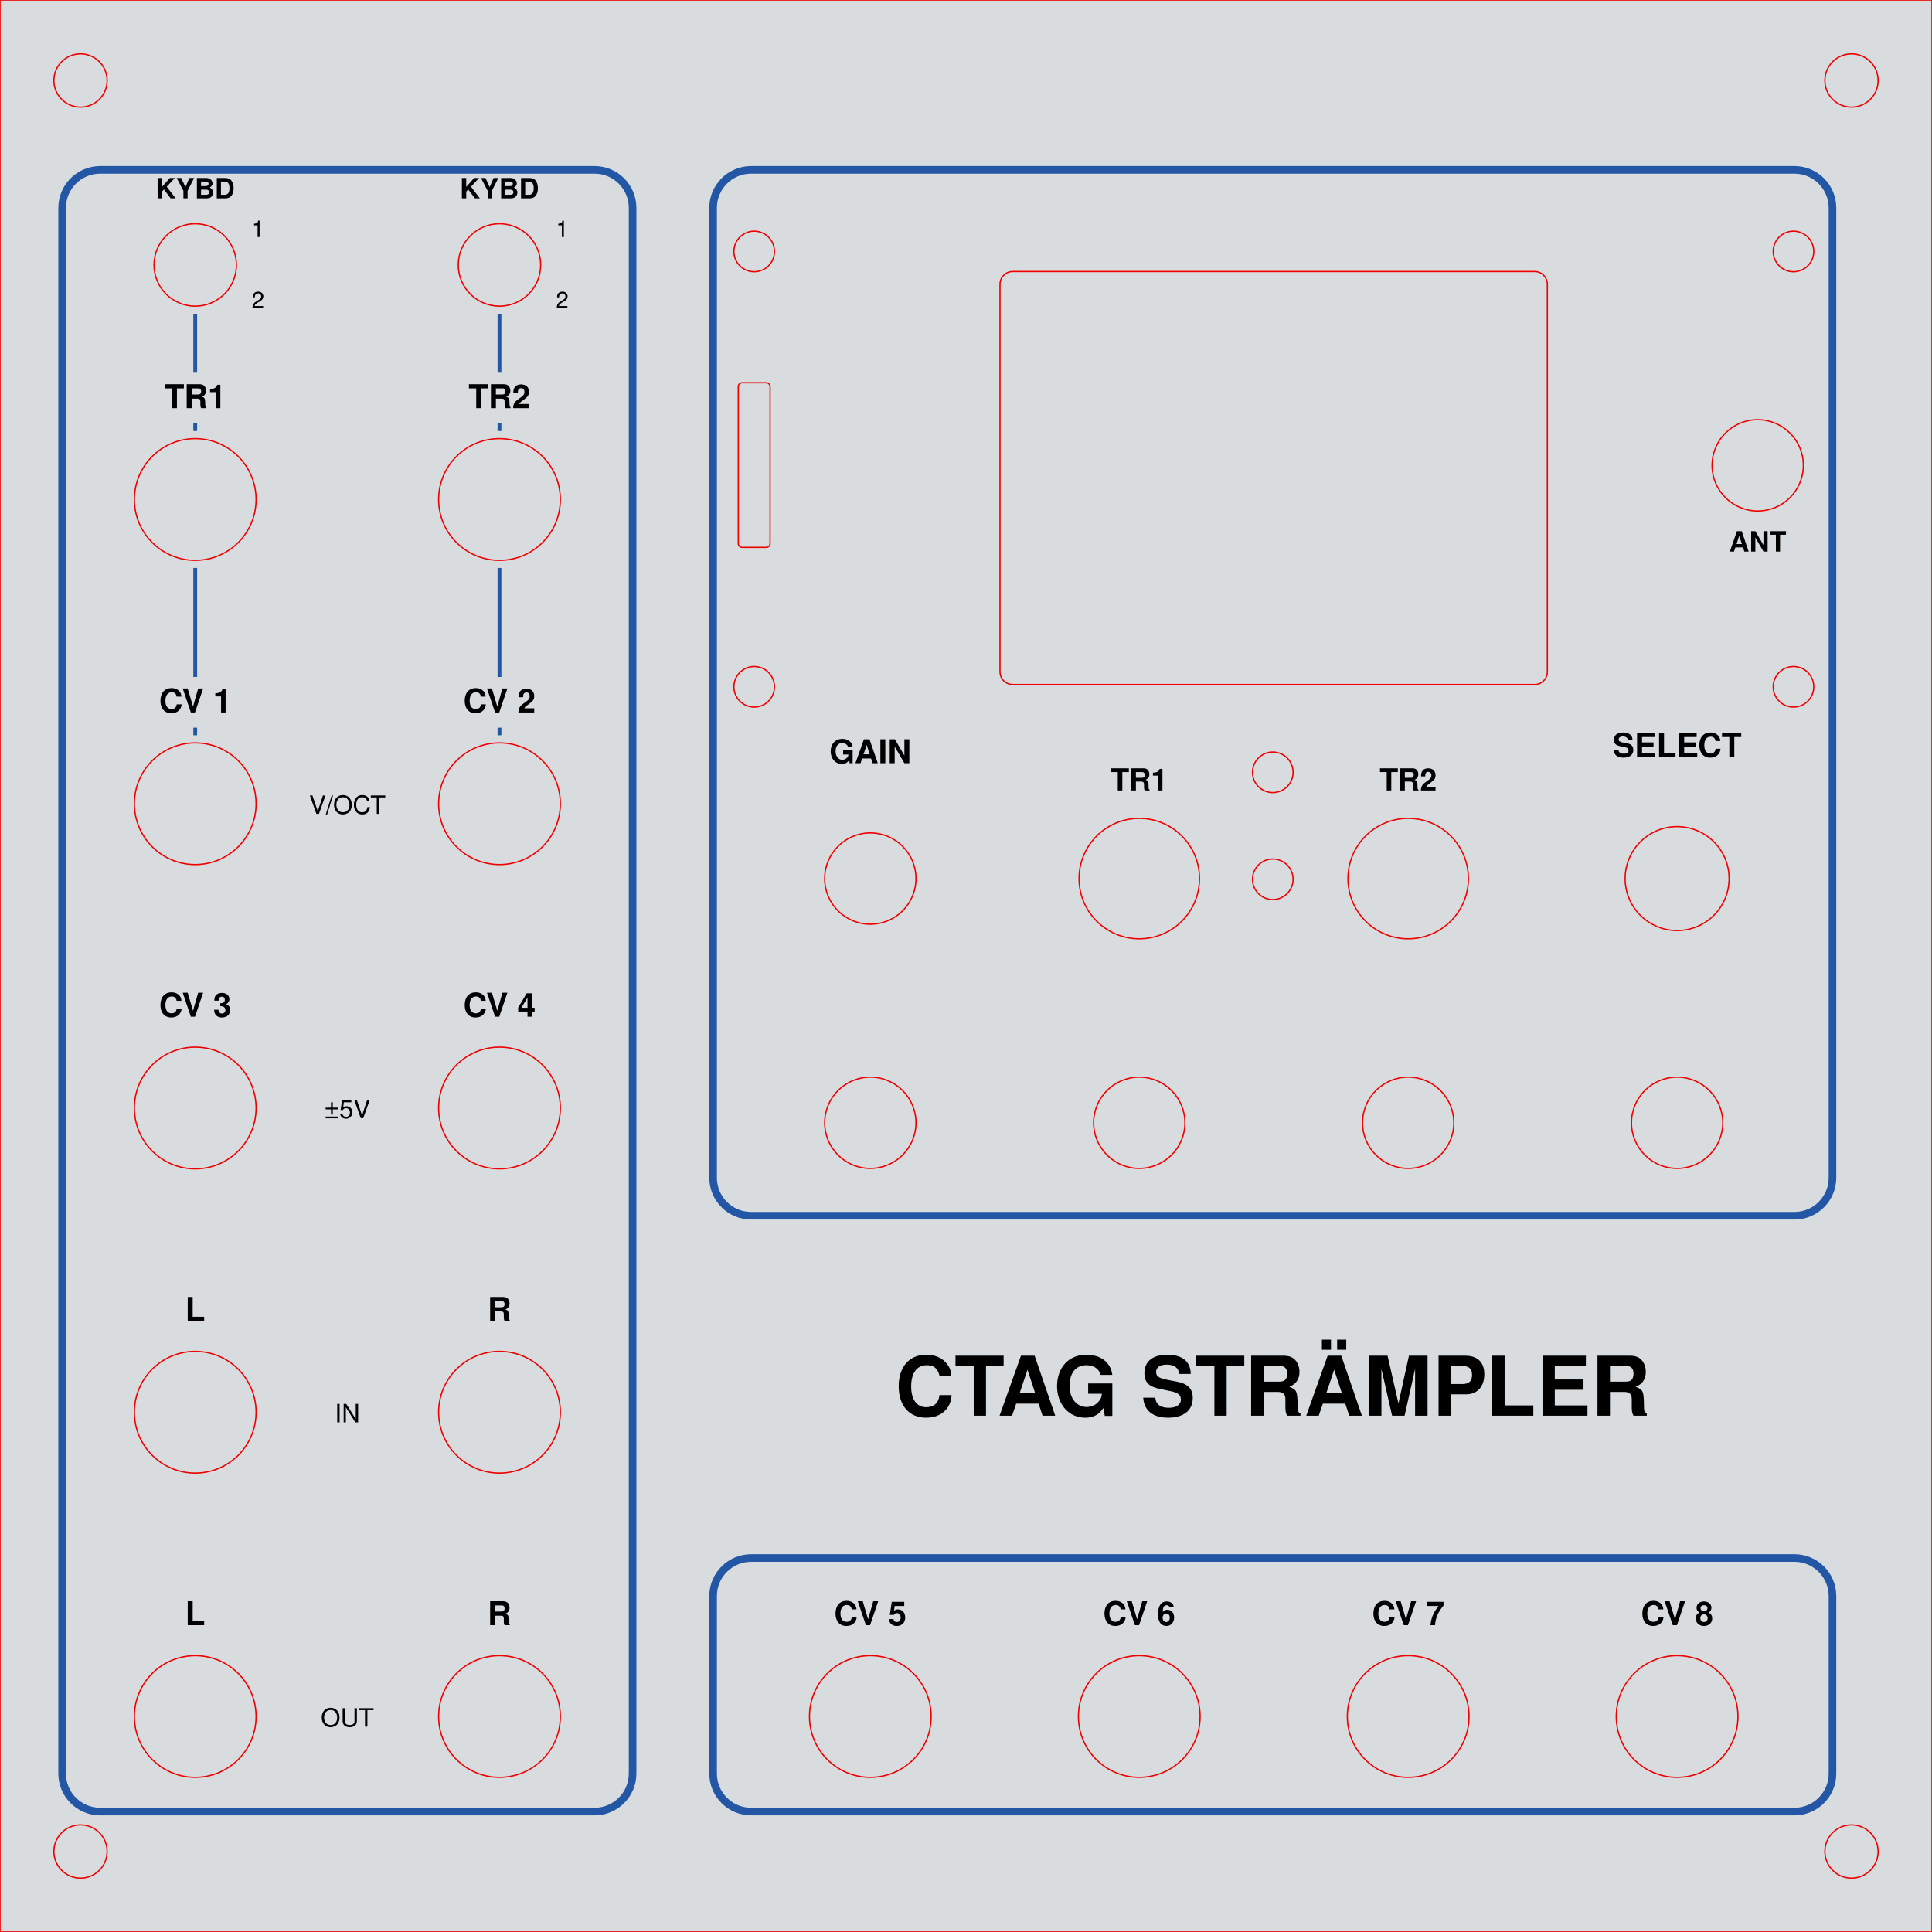
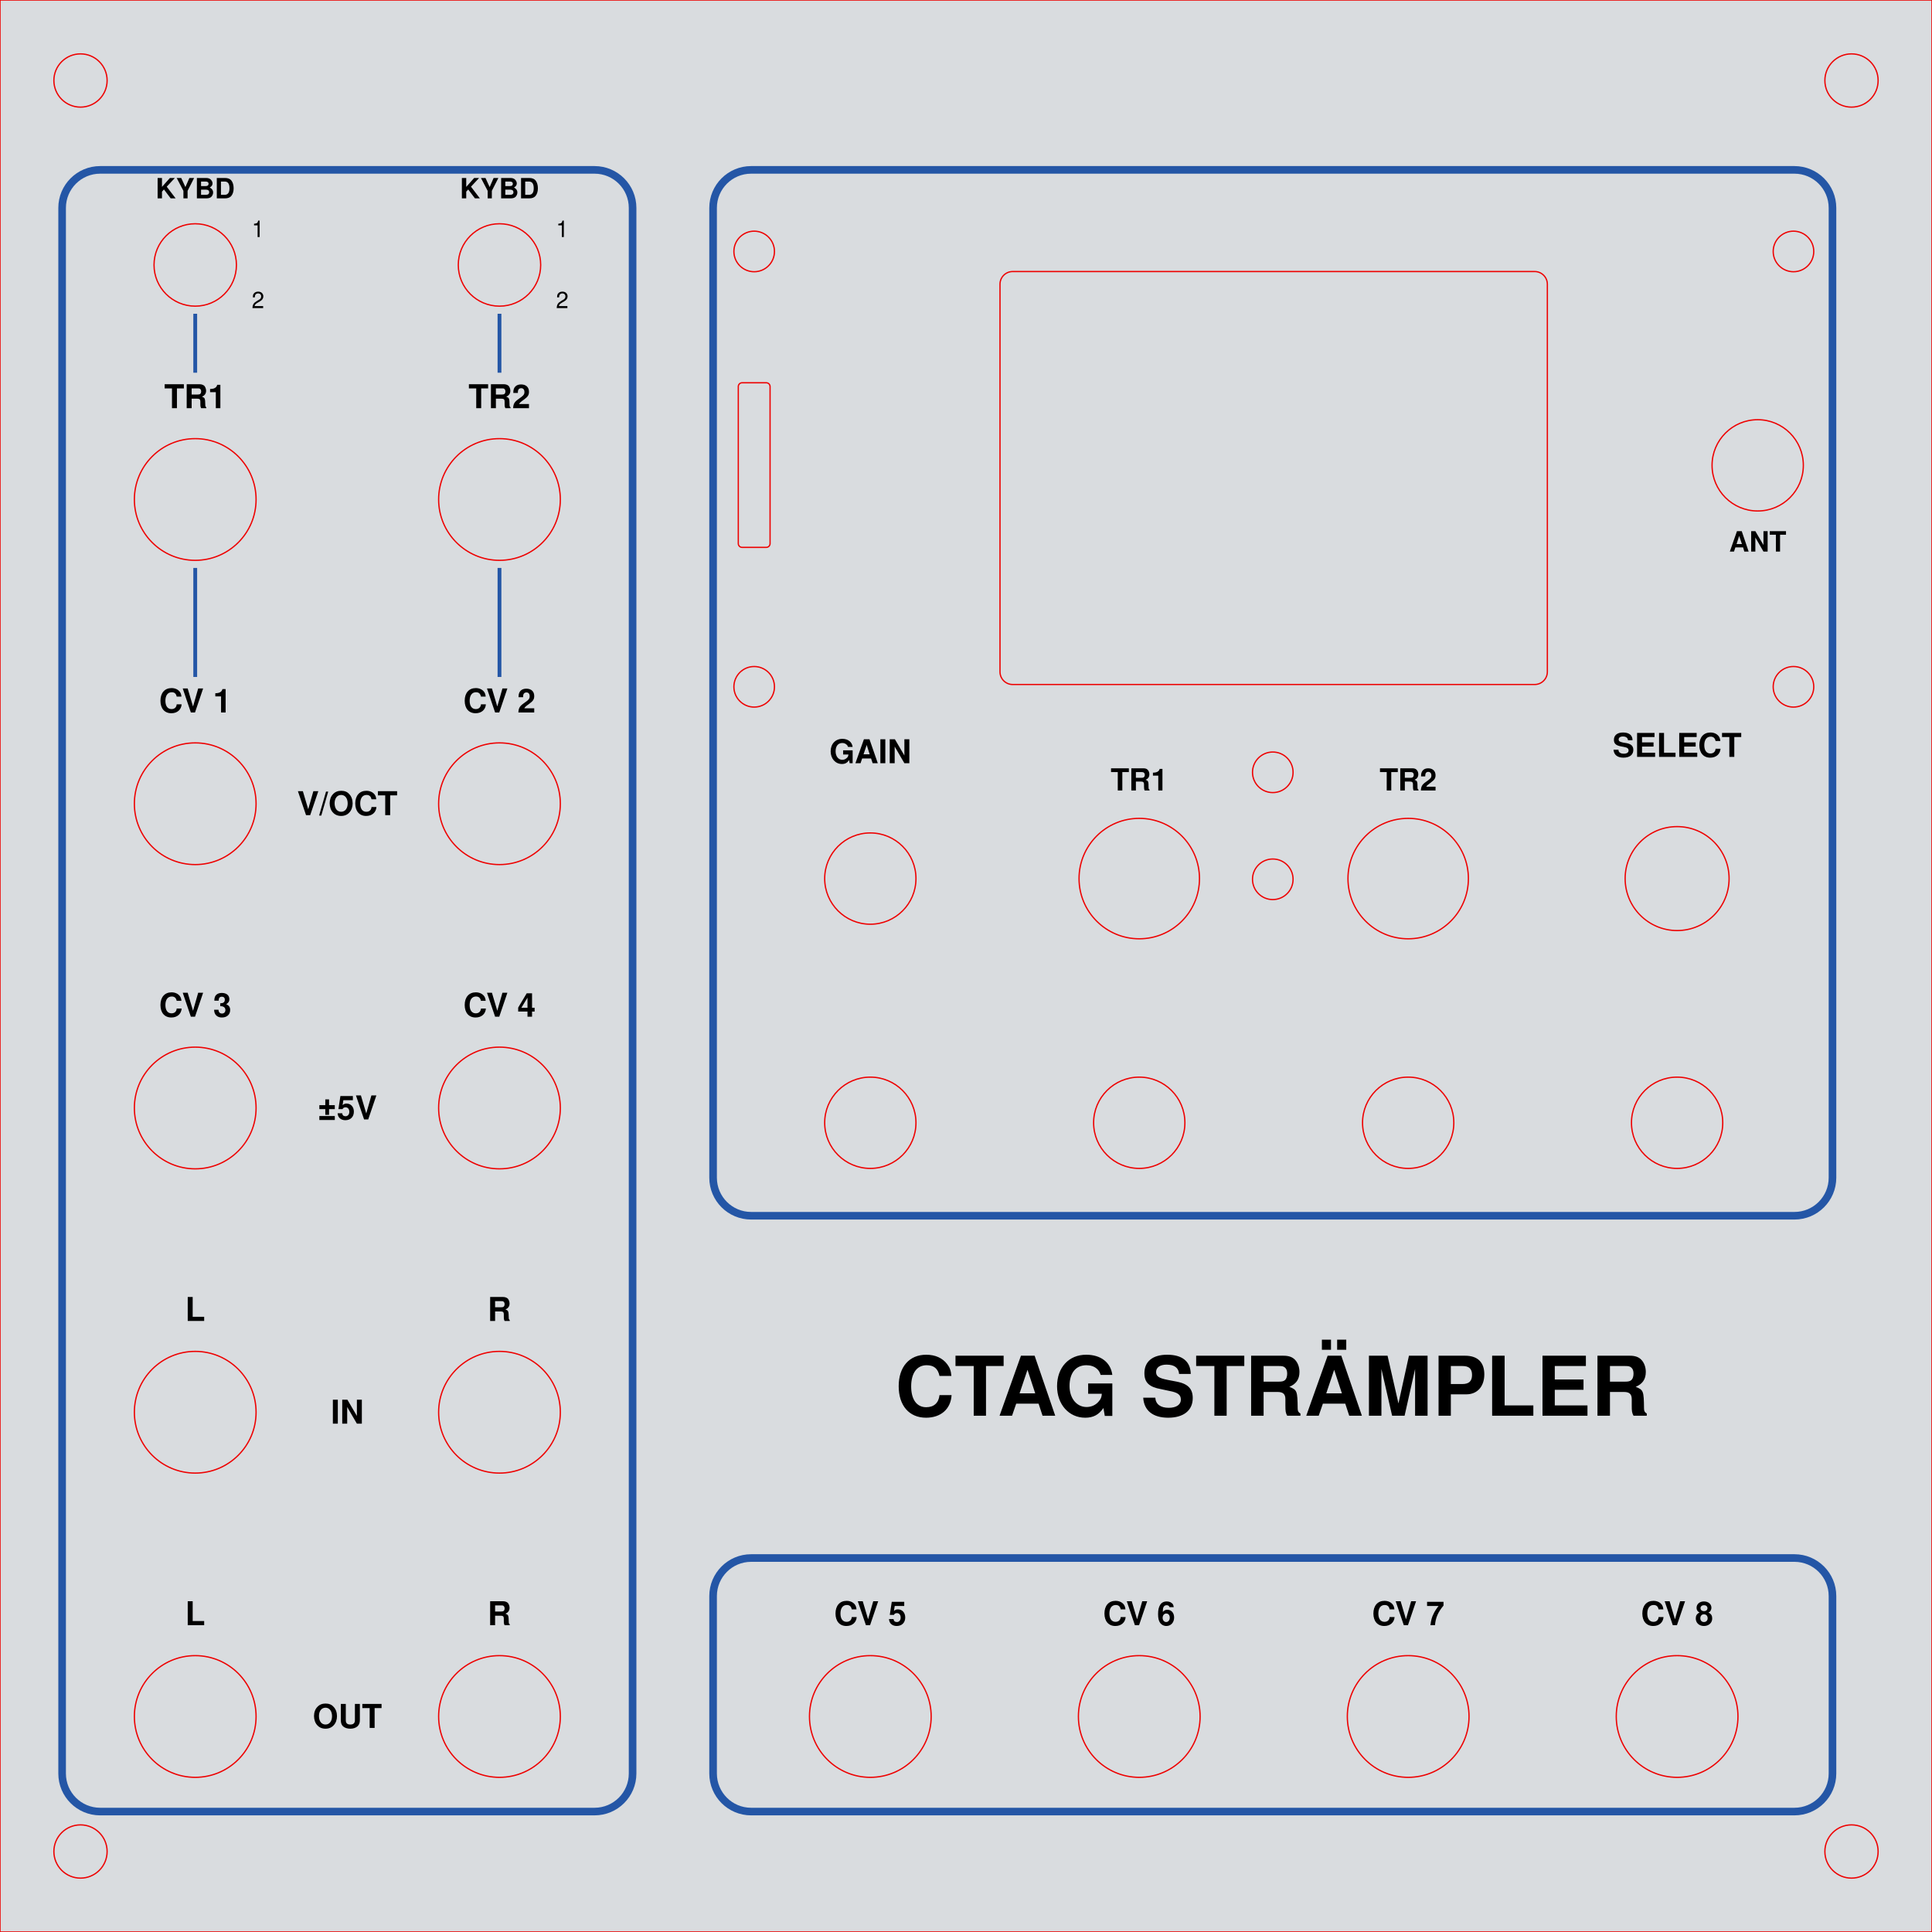
<svg xmlns="http://www.w3.org/2000/svg" width="152.4mm" height="152.4mm" viewBox="0 0 152.4 152.4">
  <rect width="100%" height="100%" fill="#d9dcdf" />
  <g id="ART">
    <text x="68.653" y="60.204" font-family="Helvetica, Arial, sans-serif" font-size="2.6" font-weight="bold" text-anchor="middle" fill="#000">GAIN</text>
    <text x="132.294" y="59.704" font-family="Helvetica, Arial, sans-serif" font-size="2.6" font-weight="bold" text-anchor="middle" fill="#000">SELECT</text>
    <text x="89.867" y="62.354" font-family="Helvetica, Arial, sans-serif" font-size="2.4" font-weight="bold" text-anchor="middle" fill="#000">TR1</text>
    <text x="111.080" y="62.354" font-family="Helvetica, Arial, sans-serif" font-size="2.4" font-weight="bold" text-anchor="middle" fill="#000">TR2</text>
    <text x="138.651" y="43.507" font-family="Helvetica, Arial, sans-serif" font-size="2.2" font-weight="bold" text-anchor="middle" fill="#000">ANT</text>
    <text x="15.400" y="32.200" font-family="Helvetica, Arial, sans-serif" font-size="2.6" font-weight="bold" text-anchor="middle" fill="#000">TR1</text>
    <text x="39.400" y="32.200" font-family="Helvetica, Arial, sans-serif" font-size="2.6" font-weight="bold" text-anchor="middle" fill="#000">TR2</text>
    <text x="15.400" y="56.200" font-family="Helvetica, Arial, sans-serif" font-size="2.6" font-weight="bold" text-anchor="middle" fill="#000">CV 1</text>
    <text x="39.400" y="56.200" font-family="Helvetica, Arial, sans-serif" font-size="2.6" font-weight="bold" text-anchor="middle" fill="#000">CV 2</text>
    <text x="15.400" y="80.200" font-family="Helvetica, Arial, sans-serif" font-size="2.6" font-weight="bold" text-anchor="middle" fill="#000">CV 3</text>
    <text x="39.400" y="80.200" font-family="Helvetica, Arial, sans-serif" font-size="2.6" font-weight="bold" text-anchor="middle" fill="#000">CV 4</text>
    <text x="15.400" y="104.200" font-family="Helvetica, Arial, sans-serif" font-size="2.6" font-weight="bold" text-anchor="middle" fill="#000">L</text>
    <text x="39.400" y="104.200" font-family="Helvetica, Arial, sans-serif" font-size="2.6" font-weight="bold" text-anchor="middle" fill="#000">R</text>
    <text x="15.400" y="128.200" font-family="Helvetica, Arial, sans-serif" font-size="2.6" font-weight="bold" text-anchor="middle" fill="#000">L</text>
    <text x="39.400" y="128.200" font-family="Helvetica, Arial, sans-serif" font-size="2.6" font-weight="bold" text-anchor="middle" fill="#000">R</text>
    <text x="68.653" y="128.200" font-family="Helvetica, Arial, sans-serif" font-size="2.6" font-weight="bold" text-anchor="middle" fill="#000">CV 5</text>
    <text x="89.867" y="128.200" font-family="Helvetica, Arial, sans-serif" font-size="2.6" font-weight="bold" text-anchor="middle" fill="#000">CV 6</text>
    <text x="111.080" y="128.200" font-family="Helvetica, Arial, sans-serif" font-size="2.6" font-weight="bold" text-anchor="middle" fill="#000">CV 7</text>
    <text x="132.294" y="128.200" font-family="Helvetica, Arial, sans-serif" font-size="2.6" font-weight="bold" text-anchor="middle" fill="#000">CV 8</text>
-     <text x="27.400" y="64.200" font-family="Helvetica, Arial, sans-serif" font-size="2.0" font-weight="normal" text-anchor="middle" fill="#000">V/OCT</text>
-     <text x="27.400" y="88.200" font-family="Helvetica, Arial, sans-serif" font-size="2.0" font-weight="normal" text-anchor="middle" fill="#000">±5V</text>
-     <text x="27.400" y="112.200" font-family="Helvetica, Arial, sans-serif" font-size="2.0" font-weight="normal" text-anchor="middle" fill="#000">IN</text>
-     <text x="27.400" y="136.200" font-family="Helvetica, Arial, sans-serif" font-size="2.0" font-weight="normal" text-anchor="middle" fill="#000">OUT</text>
+     <text x="27.400" y="64.300" font-family="Helvetica, Arial, sans-serif" font-size="2.6" font-weight="bold" text-anchor="middle" fill="#000">V/OCT</text>
+     <text x="27.400" y="88.300" font-family="Helvetica, Arial, sans-serif" font-size="2.6" font-weight="bold" text-anchor="middle" fill="#000">±5V</text>
+     <text x="27.400" y="112.300" font-family="Helvetica, Arial, sans-serif" font-size="2.6" font-weight="bold" text-anchor="middle" fill="#000">IN</text>
+     <text x="27.400" y="136.300" font-family="Helvetica, Arial, sans-serif" font-size="2.6" font-weight="bold" text-anchor="middle" fill="#000">OUT</text>
    <text x="15.400" y="15.650" font-family="Helvetica, Arial, sans-serif" font-size="2.2" font-weight="bold" text-anchor="middle" fill="#000">KYBD</text>
    <text x="19.850" y="18.700" font-family="Helvetica, Arial, sans-serif" font-size="1.8" font-weight="normal" text-anchor="start" fill="#000">1</text>
    <text x="19.850" y="24.300" font-family="Helvetica, Arial, sans-serif" font-size="1.8" font-weight="normal" text-anchor="start" fill="#000">2</text>
    <line x1="15.400" y1="24.750" x2="15.400" y2="29.400" stroke="#2456A6" stroke-width="0.3" />
-     <line x1="15.400" y1="33.400" x2="15.400" y2="34.000" stroke="#2456A6" stroke-width="0.3" />
    <line x1="15.400" y1="44.800" x2="15.400" y2="53.400" stroke="#2456A6" stroke-width="0.3" />
-     <line x1="15.400" y1="57.400" x2="15.400" y2="58.000" stroke="#2456A6" stroke-width="0.3" />
    <text x="39.400" y="15.650" font-family="Helvetica, Arial, sans-serif" font-size="2.2" font-weight="bold" text-anchor="middle" fill="#000">KYBD</text>
    <text x="43.850" y="18.700" font-family="Helvetica, Arial, sans-serif" font-size="1.8" font-weight="normal" text-anchor="start" fill="#000">1</text>
    <text x="43.850" y="24.300" font-family="Helvetica, Arial, sans-serif" font-size="1.8" font-weight="normal" text-anchor="start" fill="#000">2</text>
    <line x1="39.400" y1="24.750" x2="39.400" y2="29.400" stroke="#2456A6" stroke-width="0.3" />
-     <line x1="39.400" y1="33.400" x2="39.400" y2="34.000" stroke="#2456A6" stroke-width="0.3" />
    <line x1="39.400" y1="44.800" x2="39.400" y2="53.400" stroke="#2456A6" stroke-width="0.3" />
-     <line x1="39.400" y1="57.400" x2="39.400" y2="58.000" stroke="#2456A6" stroke-width="0.3" />
    <rect x="56.250" y="13.400" width="88.300" height="82.500" rx="3.000" fill="none" stroke="#2456A6" stroke-width="0.6" />
    <rect x="56.250" y="122.900" width="88.300" height="20.000" rx="3.000" fill="none" stroke="#2456A6" stroke-width="0.6" />
    <text x="100.400" y="111.675" font-family="Helvetica, Arial, sans-serif" font-size="6.5" font-weight="bold" text-anchor="middle" fill="#000">CTAG STRÄMPLER</text>
    <rect x="4.900" y="13.400" width="45.000" height="129.500" rx="3.000" fill="none" stroke="#2456A6" stroke-width="0.6" />
  </g>
  <g id="CUT" fill="none" stroke="#e00" stroke-width="0.1">
    <rect x="0" y="0" width="152.4" height="152.4" />
    <circle cx="6.350" cy="146.050" r="2.100" />
    <circle cx="146.050" cy="146.050" r="2.100" />
    <circle cx="6.350" cy="6.350" r="2.100" />
    <circle cx="146.050" cy="6.350" r="2.100" />
    <circle cx="68.653" cy="88.566" r="3.600" />
    <circle cx="89.867" cy="88.566" r="3.600" />
    <circle cx="111.080" cy="88.566" r="3.600" />
    <circle cx="132.294" cy="88.566" r="3.600" />
    <circle cx="68.653" cy="69.304" r="3.600" />
    <circle cx="132.294" cy="69.304" r="4.100" />
    <circle cx="89.867" cy="69.304" r="4.750" />
    <circle cx="111.080" cy="69.304" r="4.750" />
    <circle cx="100.400" cy="69.360" r="1.600" />
    <circle cx="138.651" cy="36.707" r="3.600" />
    <circle cx="59.491" cy="54.176" r="1.600" />
    <circle cx="141.473" cy="54.176" r="1.600" />
    <circle cx="59.491" cy="19.835" r="1.600" />
    <circle cx="141.473" cy="19.835" r="1.600" />
    <circle cx="100.400" cy="60.921" r="1.600" />
    <rect x="78.882" y="21.419" width="43.176" height="32.576" rx="1.000" />
    <rect x="58.238" y="30.193" width="2.507" height="12.985" rx="0.300" />
    <circle cx="15.400" cy="39.400" r="4.800" />
    <circle cx="39.400" cy="39.400" r="4.800" />
    <circle cx="15.400" cy="63.400" r="4.800" />
    <circle cx="39.400" cy="63.400" r="4.800" />
    <circle cx="15.400" cy="87.400" r="4.800" />
    <circle cx="39.400" cy="87.400" r="4.800" />
    <circle cx="15.400" cy="111.400" r="4.800" />
    <circle cx="39.400" cy="111.400" r="4.800" />
    <circle cx="15.400" cy="135.400" r="4.800" />
    <circle cx="39.400" cy="135.400" r="4.800" />
    <circle cx="68.653" cy="135.400" r="4.800" />
    <circle cx="89.867" cy="135.400" r="4.800" />
    <circle cx="111.080" cy="135.400" r="4.800" />
    <circle cx="132.294" cy="135.400" r="4.800" />
    <circle cx="15.400" cy="20.900" r="3.250" />
    <circle cx="39.400" cy="20.900" r="3.250" />
  </g>
</svg>
